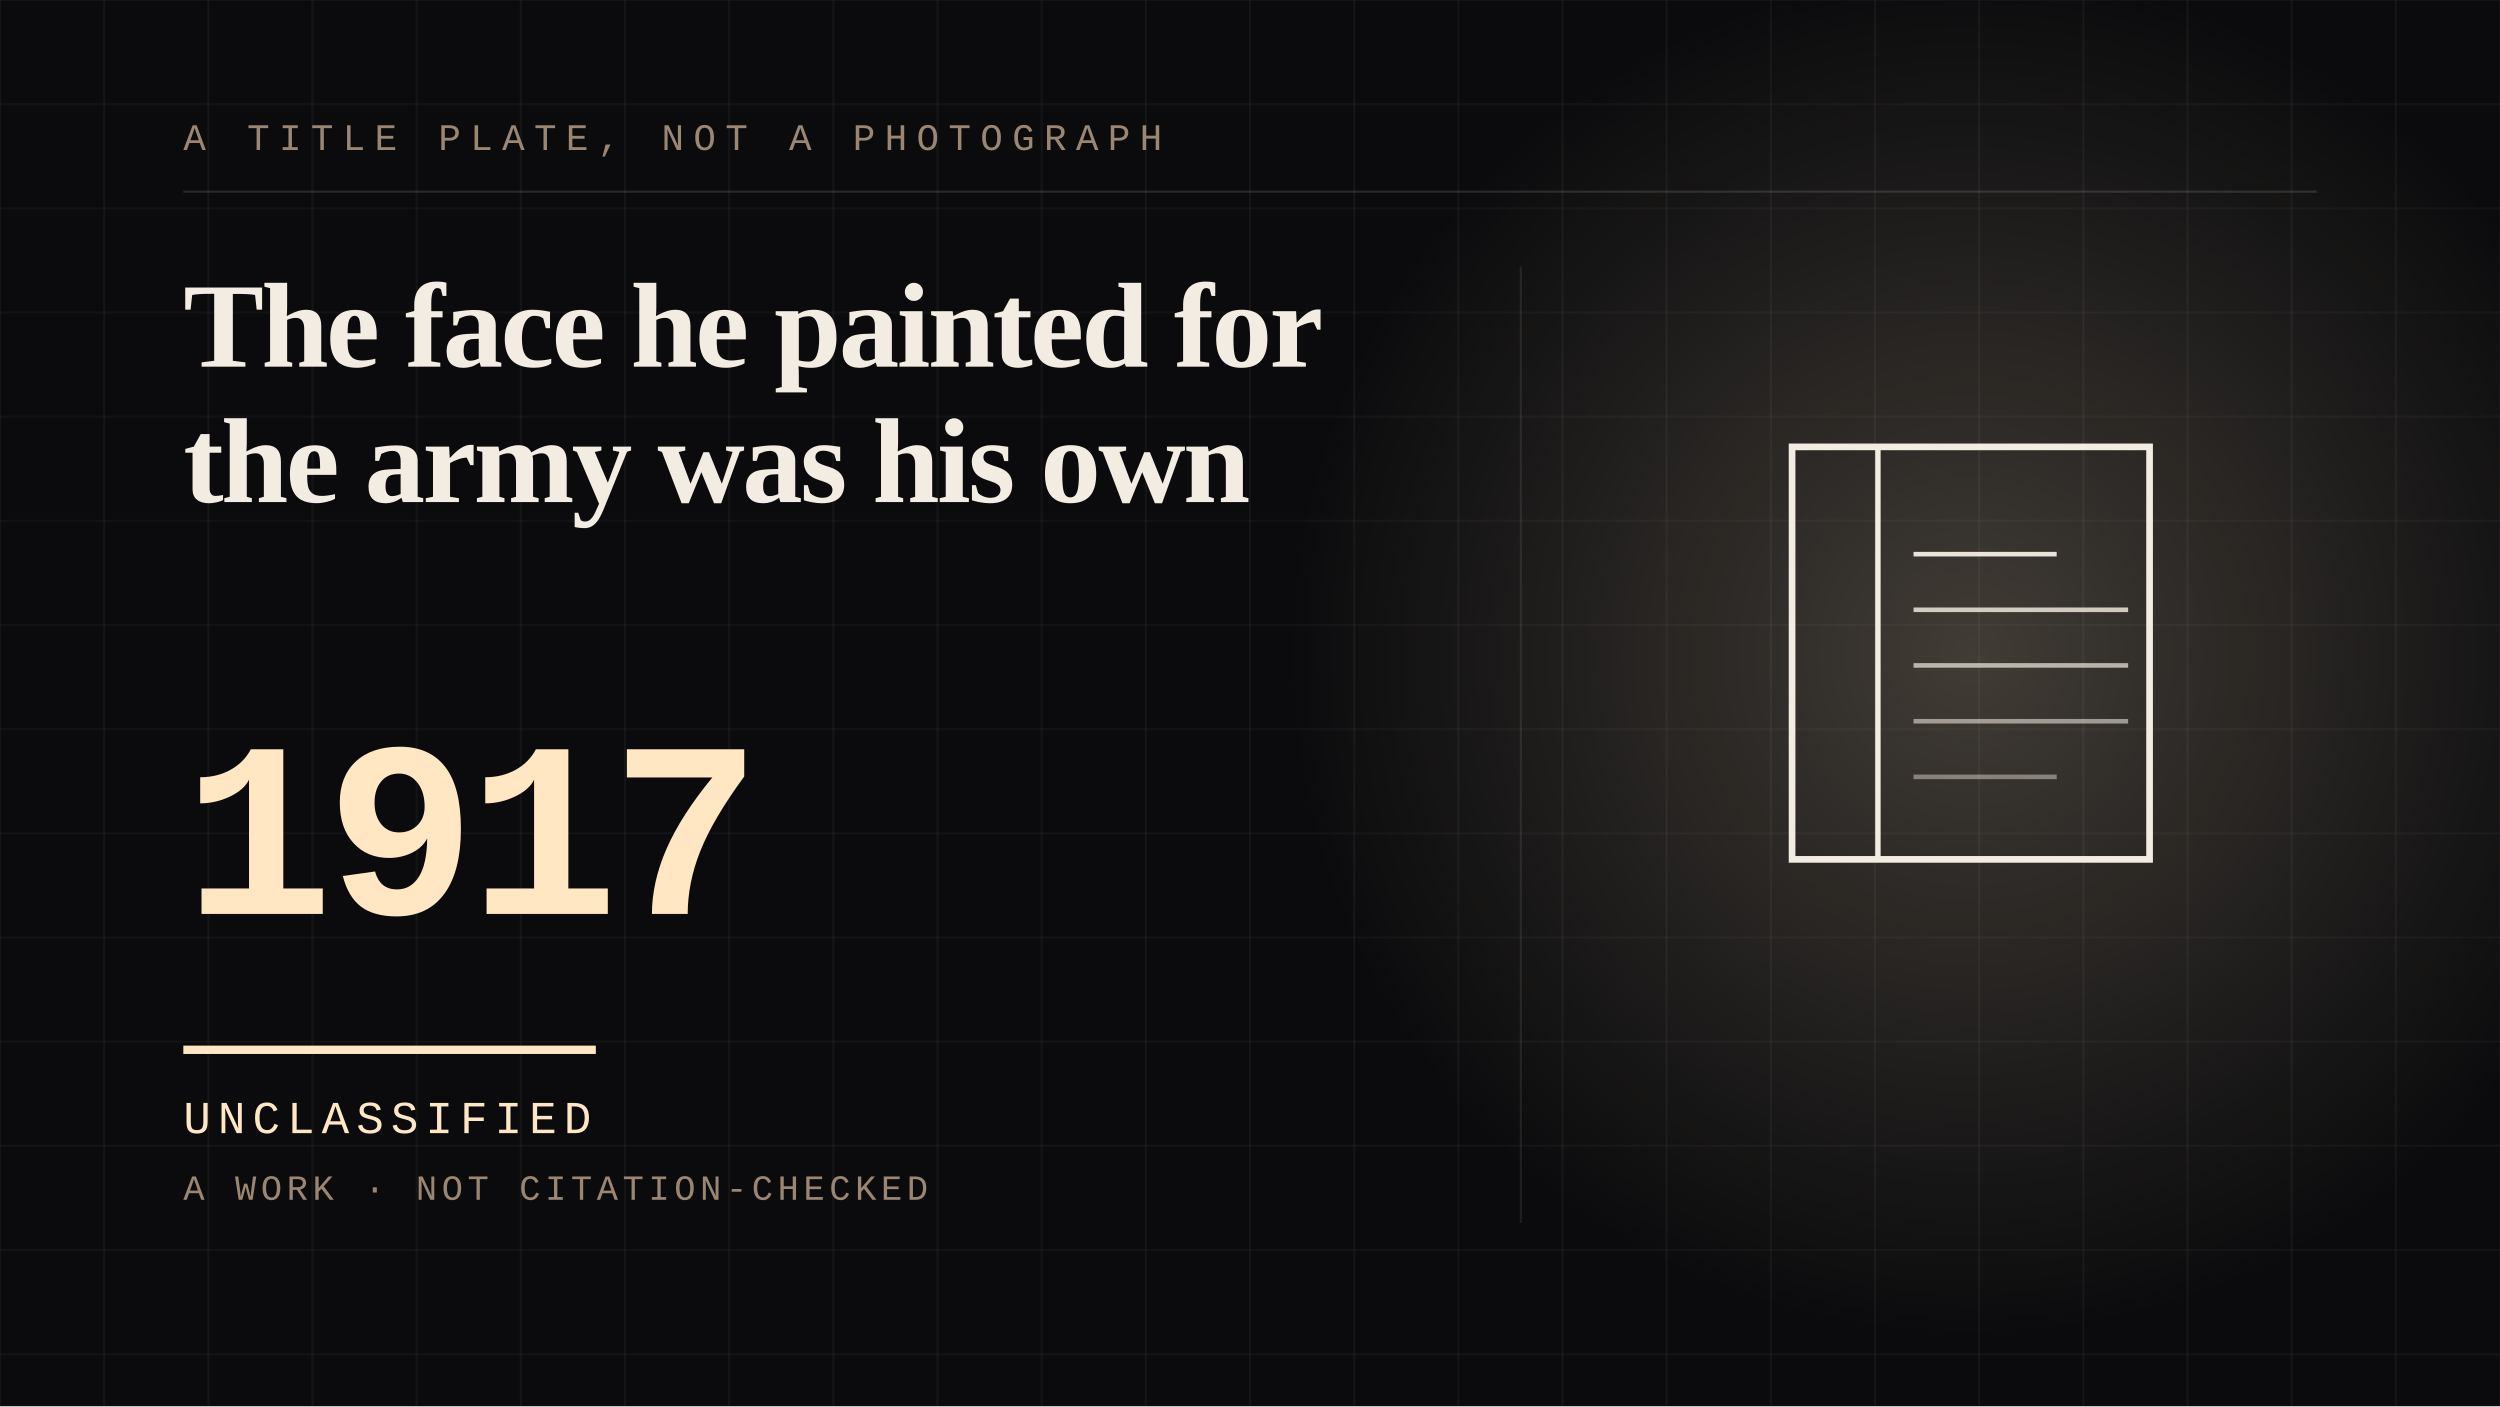
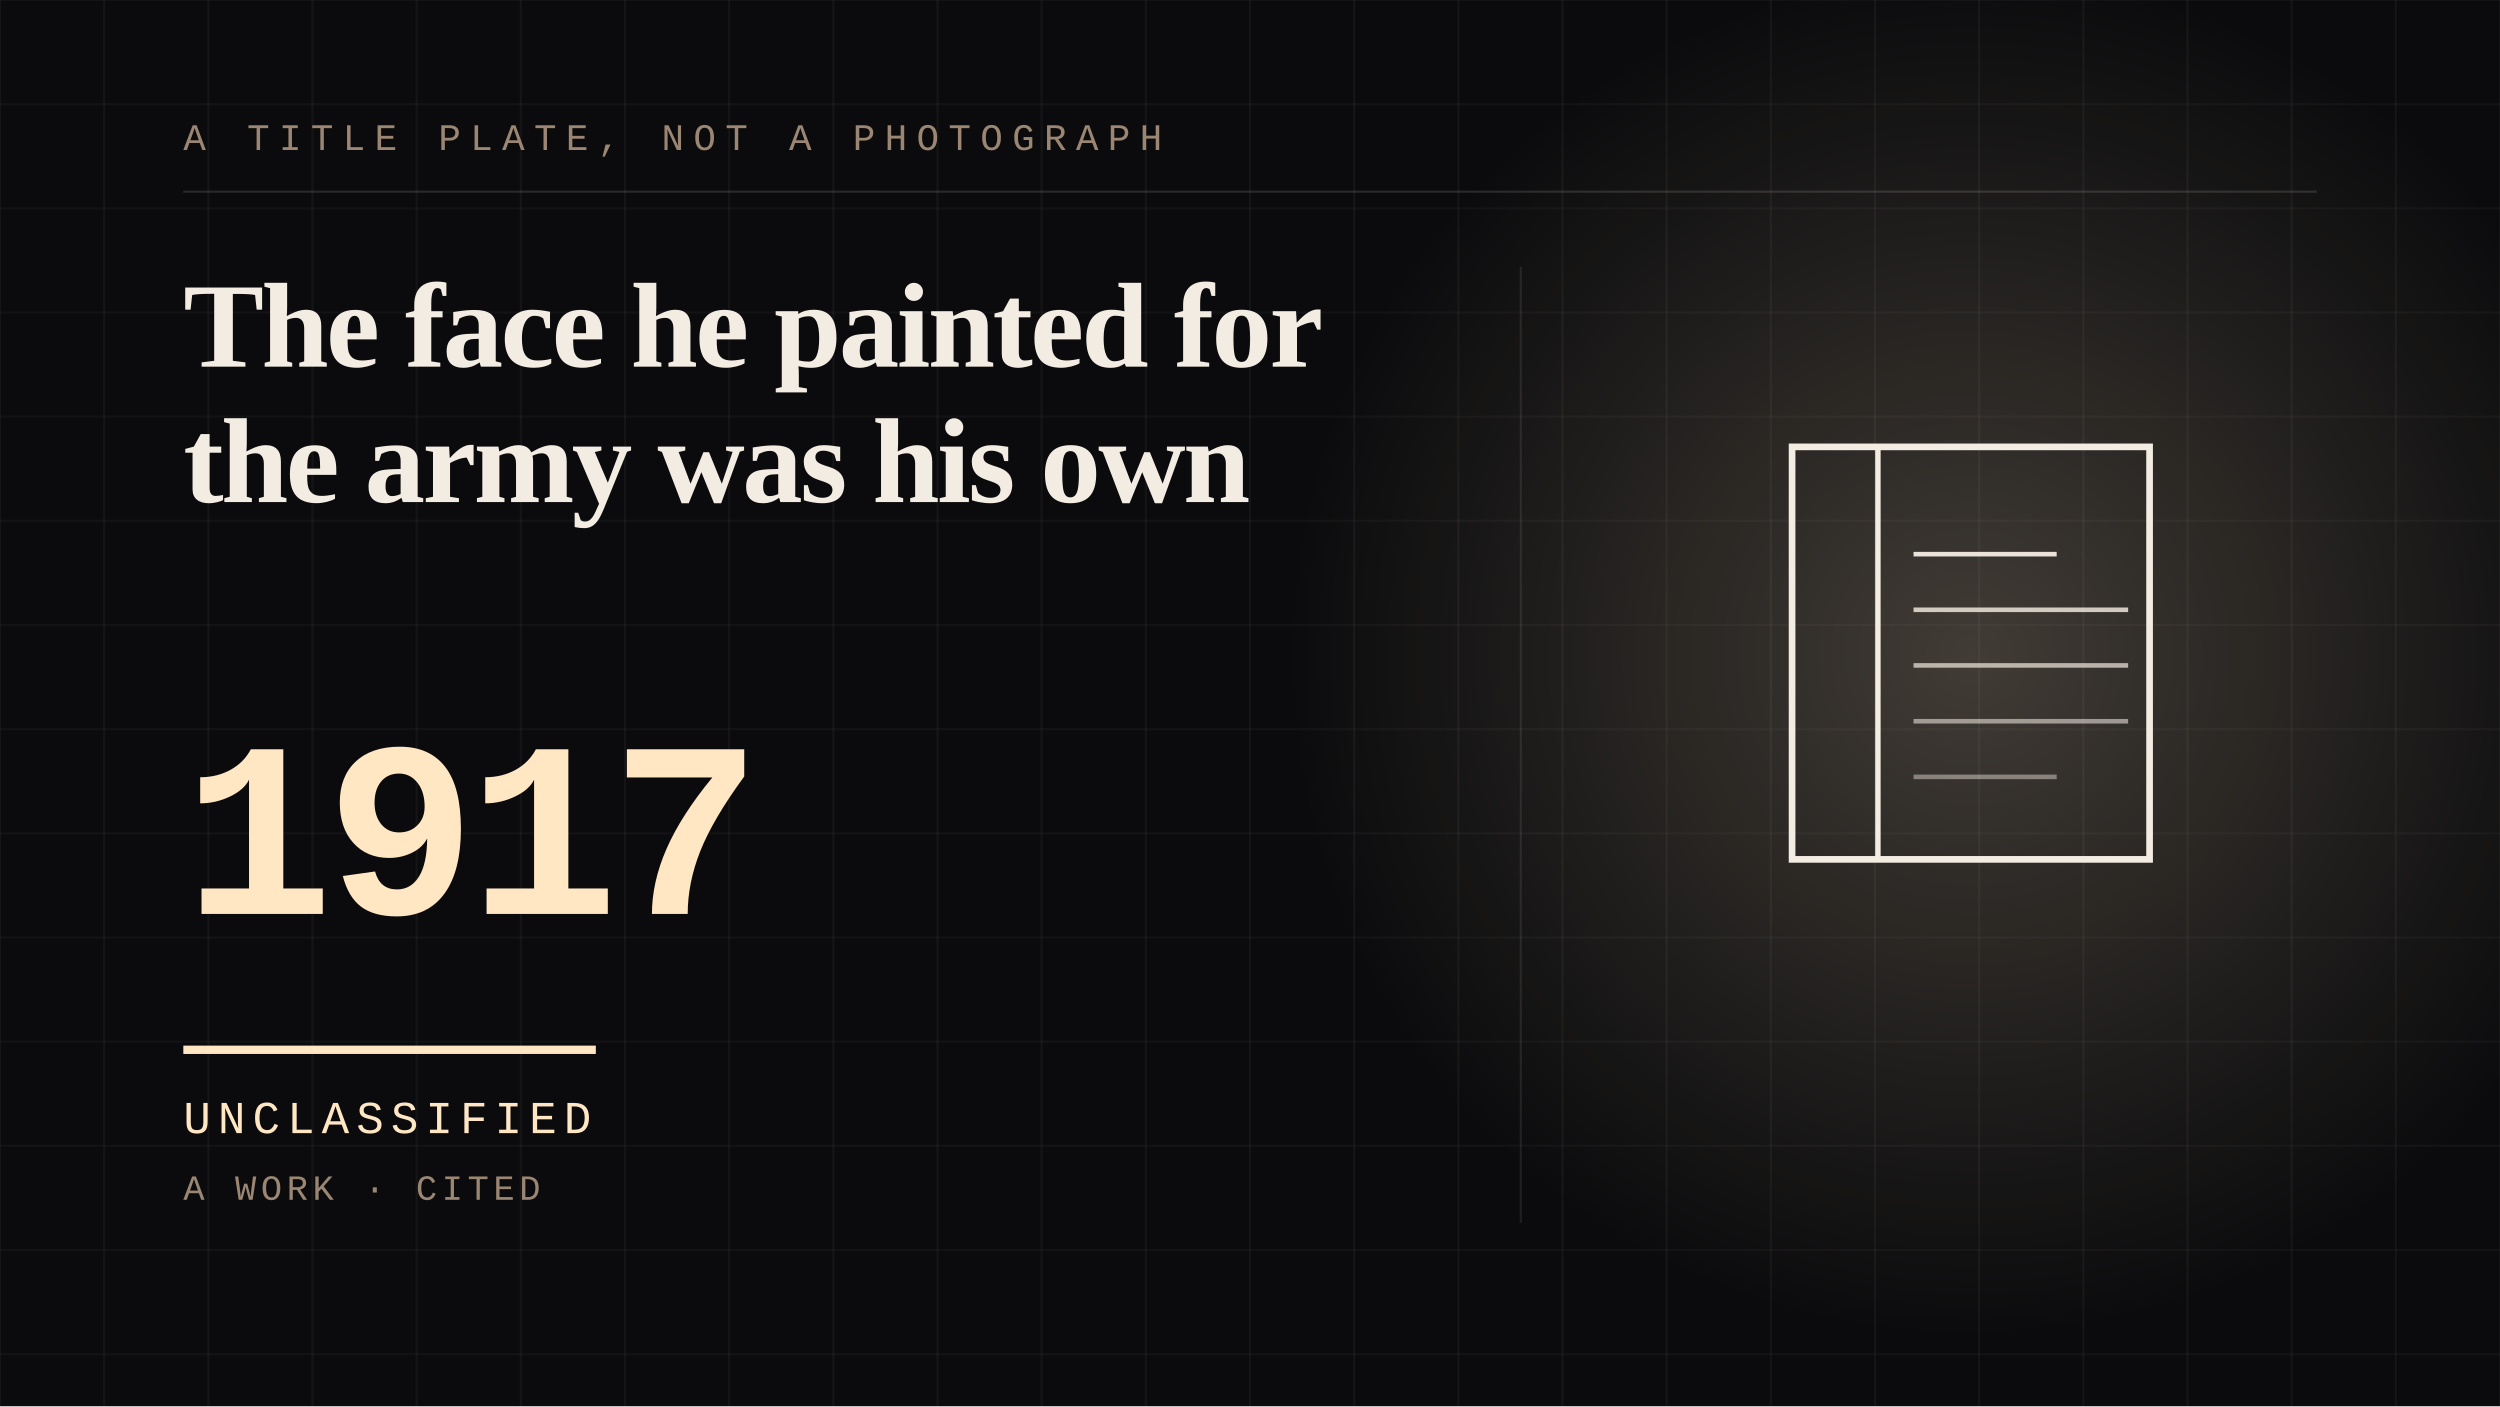
<svg xmlns="http://www.w3.org/2000/svg" viewBox="0 0 1200 675" width="1200" height="675" role="img" aria-label="Title plate: The face he painted for the army was his own, 1917, A work, Unclassified. Drawn from the entry's own record, not a photograph.">
  <rect width="1200" height="675" fill="#0b0b0d" />
  <line x1="0" y1="0" x2="0" y2="675" stroke="#f3ece2" stroke-width="1" opacity=".045" />
  <line x1="50" y1="0" x2="50" y2="675" stroke="#f3ece2" stroke-width="1" opacity=".045" />
  <line x1="100" y1="0" x2="100" y2="675" stroke="#f3ece2" stroke-width="1" opacity=".045" />
  <line x1="150" y1="0" x2="150" y2="675" stroke="#f3ece2" stroke-width="1" opacity=".045" />
  <line x1="200" y1="0" x2="200" y2="675" stroke="#f3ece2" stroke-width="1" opacity=".045" />
  <line x1="250" y1="0" x2="250" y2="675" stroke="#f3ece2" stroke-width="1" opacity=".045" />
  <line x1="300" y1="0" x2="300" y2="675" stroke="#f3ece2" stroke-width="1" opacity=".045" />
  <line x1="350" y1="0" x2="350" y2="675" stroke="#f3ece2" stroke-width="1" opacity=".045" />
  <line x1="400" y1="0" x2="400" y2="675" stroke="#f3ece2" stroke-width="1" opacity=".045" />
  <line x1="450" y1="0" x2="450" y2="675" stroke="#f3ece2" stroke-width="1" opacity=".045" />
  <line x1="500" y1="0" x2="500" y2="675" stroke="#f3ece2" stroke-width="1" opacity=".045" />
  <line x1="550" y1="0" x2="550" y2="675" stroke="#f3ece2" stroke-width="1" opacity=".045" />
  <line x1="600" y1="0" x2="600" y2="675" stroke="#f3ece2" stroke-width="1" opacity=".045" />
  <line x1="650" y1="0" x2="650" y2="675" stroke="#f3ece2" stroke-width="1" opacity=".045" />
  <line x1="700" y1="0" x2="700" y2="675" stroke="#f3ece2" stroke-width="1" opacity=".045" />
  <line x1="750" y1="0" x2="750" y2="675" stroke="#f3ece2" stroke-width="1" opacity=".045" />
  <line x1="800" y1="0" x2="800" y2="675" stroke="#f3ece2" stroke-width="1" opacity=".045" />
  <line x1="850" y1="0" x2="850" y2="675" stroke="#f3ece2" stroke-width="1" opacity=".045" />
  <line x1="900" y1="0" x2="900" y2="675" stroke="#f3ece2" stroke-width="1" opacity=".045" />
  <line x1="950" y1="0" x2="950" y2="675" stroke="#f3ece2" stroke-width="1" opacity=".045" />
  <line x1="1000" y1="0" x2="1000" y2="675" stroke="#f3ece2" stroke-width="1" opacity=".045" />
  <line x1="1050" y1="0" x2="1050" y2="675" stroke="#f3ece2" stroke-width="1" opacity=".045" />
  <line x1="1100" y1="0" x2="1100" y2="675" stroke="#f3ece2" stroke-width="1" opacity=".045" />
  <line x1="1150" y1="0" x2="1150" y2="675" stroke="#f3ece2" stroke-width="1" opacity=".045" />
  <line x1="1200" y1="0" x2="1200" y2="675" stroke="#f3ece2" stroke-width="1" opacity=".045" />
  <line x1="0" y1="0" x2="1200" y2="0" stroke="#f3ece2" stroke-width="1" opacity=".035" />
  <line x1="0" y1="50" x2="1200" y2="50" stroke="#f3ece2" stroke-width="1" opacity=".035" />
  <line x1="0" y1="100" x2="1200" y2="100" stroke="#f3ece2" stroke-width="1" opacity=".035" />
  <line x1="0" y1="150" x2="1200" y2="150" stroke="#f3ece2" stroke-width="1" opacity=".035" />
  <line x1="0" y1="200" x2="1200" y2="200" stroke="#f3ece2" stroke-width="1" opacity=".035" />
  <line x1="0" y1="250" x2="1200" y2="250" stroke="#f3ece2" stroke-width="1" opacity=".035" />
  <line x1="0" y1="300" x2="1200" y2="300" stroke="#f3ece2" stroke-width="1" opacity=".035" />
  <line x1="0" y1="350" x2="1200" y2="350" stroke="#f3ece2" stroke-width="1" opacity=".035" />
  <line x1="0" y1="400" x2="1200" y2="400" stroke="#f3ece2" stroke-width="1" opacity=".035" />
  <line x1="0" y1="450" x2="1200" y2="450" stroke="#f3ece2" stroke-width="1" opacity=".035" />
  <line x1="0" y1="500" x2="1200" y2="500" stroke="#f3ece2" stroke-width="1" opacity=".035" />
  <line x1="0" y1="550" x2="1200" y2="550" stroke="#f3ece2" stroke-width="1" opacity=".035" />
  <line x1="0" y1="600" x2="1200" y2="600" stroke="#f3ece2" stroke-width="1" opacity=".035" />
  <line x1="0" y1="650" x2="1200" y2="650" stroke="#f3ece2" stroke-width="1" opacity=".035" />
  <defs>
    <radialGradient id="pg" cx=".5" cy=".5" r=".5">
      <stop offset="0" stop-color="#ffe7c4" stop-opacity=".22" />
      <stop offset="1" stop-color="#ffe7c4" stop-opacity="0" />
    </radialGradient>
  </defs>
  <circle cx="946" cy="314" r="330" fill="url(#pg)" />
  <rect x="860.2" y="214.5" width="171.6" height="198.0" fill="none" stroke="#f3ece2" stroke-width="3.2" />
  <line x1="901.4" y1="214.5" x2="901.4" y2="412.5" stroke="#f3ece2" stroke-width="2.6" />
  <line x1="918.5" y1="266.0" x2="987.2" y2="266.0" stroke="#f3ece2" stroke-width="2.2" opacity="0.95" />
  <line x1="918.5" y1="292.7" x2="1021.5" y2="292.7" stroke="#f3ece2" stroke-width="2.2" opacity="0.82" />
  <line x1="918.5" y1="319.4" x2="1021.5" y2="319.4" stroke="#f3ece2" stroke-width="2.2" opacity="0.69" />
  <line x1="918.5" y1="346.2" x2="1021.5" y2="346.2" stroke="#f3ece2" stroke-width="2.2" opacity="0.56" />
  <line x1="918.5" y1="372.9" x2="987.2" y2="372.9" stroke="#f3ece2" stroke-width="2.2" opacity="0.43" />
  <text x="88" y="176.0" font-family="Georgia,&quot;Times New Roman&quot;,serif" font-size="58" font-weight="700" fill="#f3ece2" letter-spacing="-1.2">The face he painted for</text>
  <text x="88" y="241.0" font-family="Georgia,&quot;Times New Roman&quot;,serif" font-size="58" font-weight="700" fill="#f3ece2" letter-spacing="-1.2">the army was his own</text>
  <text x="88" y="438.7" font-family="Consolas,&quot;Courier New&quot;,monospace" font-size="120" font-weight="700" letter-spacing="-3.6" fill="#ffe7c4">1917</text>
  <line x1="88" y1="503.9" x2="286.0" y2="503.9" stroke="#ffe7c4" stroke-width="4" />
  <text x="88" y="543.9" font-family="Consolas,&quot;Courier New&quot;,monospace" font-size="22" letter-spacing="3.4" fill="#ffe7c4">UNCLASSIFIED</text>
-   <text x="88" y="575.9" font-family="Consolas,&quot;Courier New&quot;,monospace" font-size="17" letter-spacing="2.2" fill="#9a8672">A WORK  ·  NOT CITATION-CHECKED</text>
+   <text x="88" y="575.9" font-family="Consolas,&quot;Courier New&quot;,monospace" font-size="17" letter-spacing="2.2" fill="#9a8672">A WORK  ·  CITED</text>
  <text x="88" y="72" font-family="Consolas,&quot;Courier New&quot;,monospace" font-size="18" letter-spacing="4.5" fill="#9a8672">A TITLE PLATE, NOT A PHOTOGRAPH</text>
  <line x1="88" y1="92" x2="1112" y2="92" stroke="#f3ece2" stroke-width="1" opacity=".14" />
  <line x1="730" y1="128" x2="730" y2="587" stroke="#f3ece2" stroke-width="1" opacity=".09" />
</svg>
